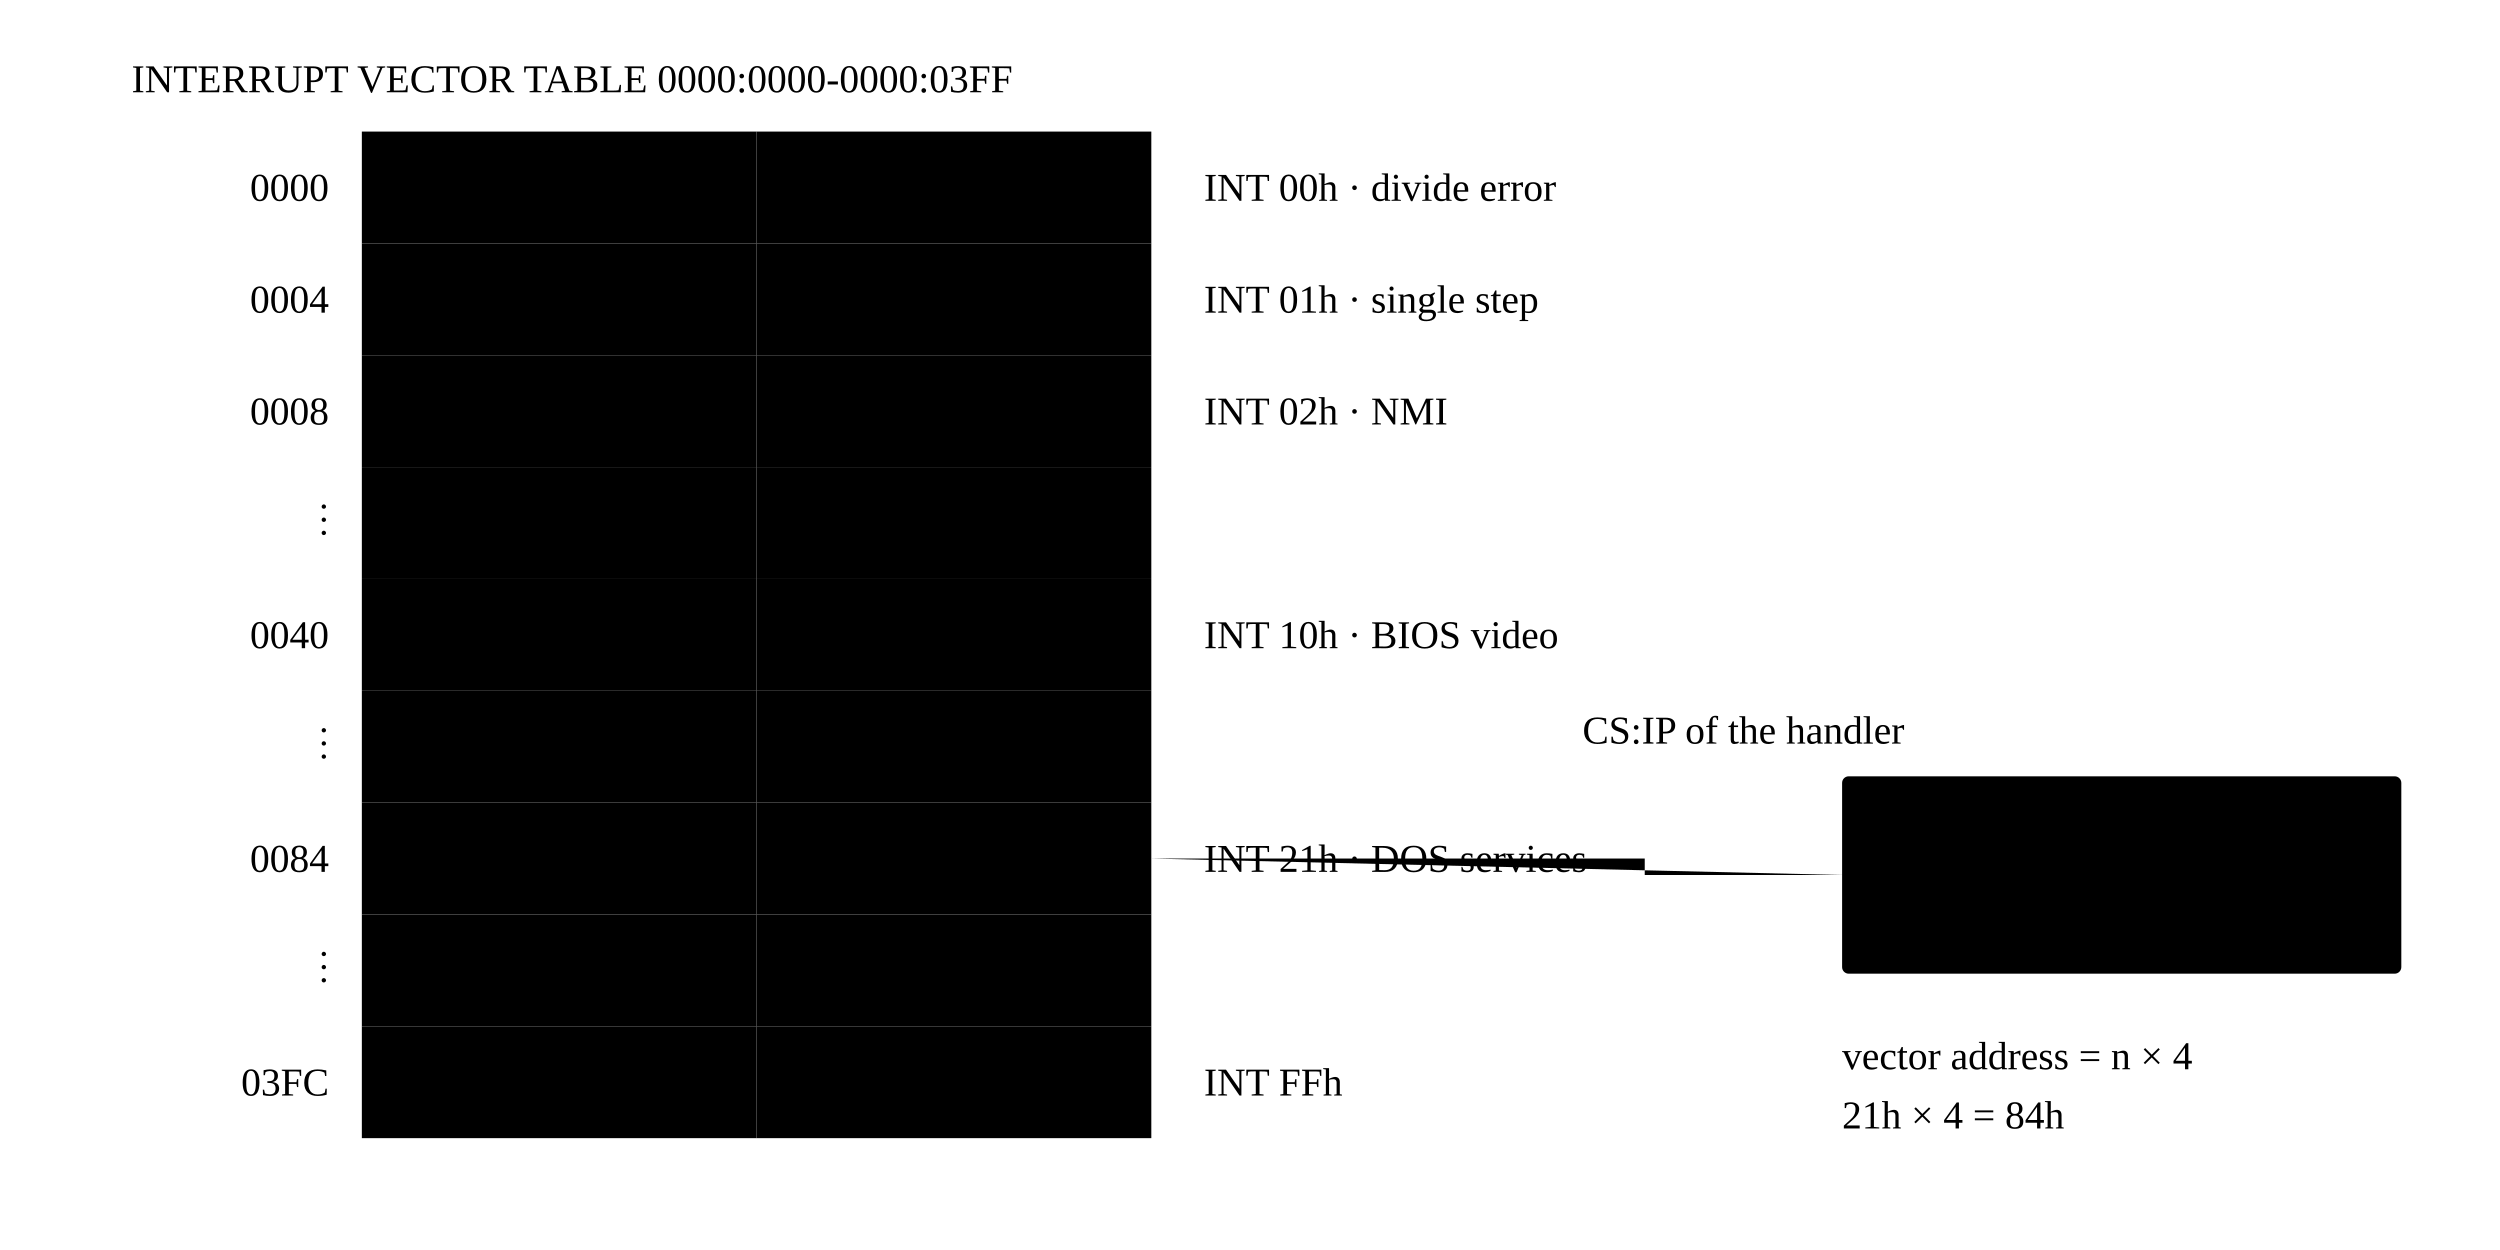
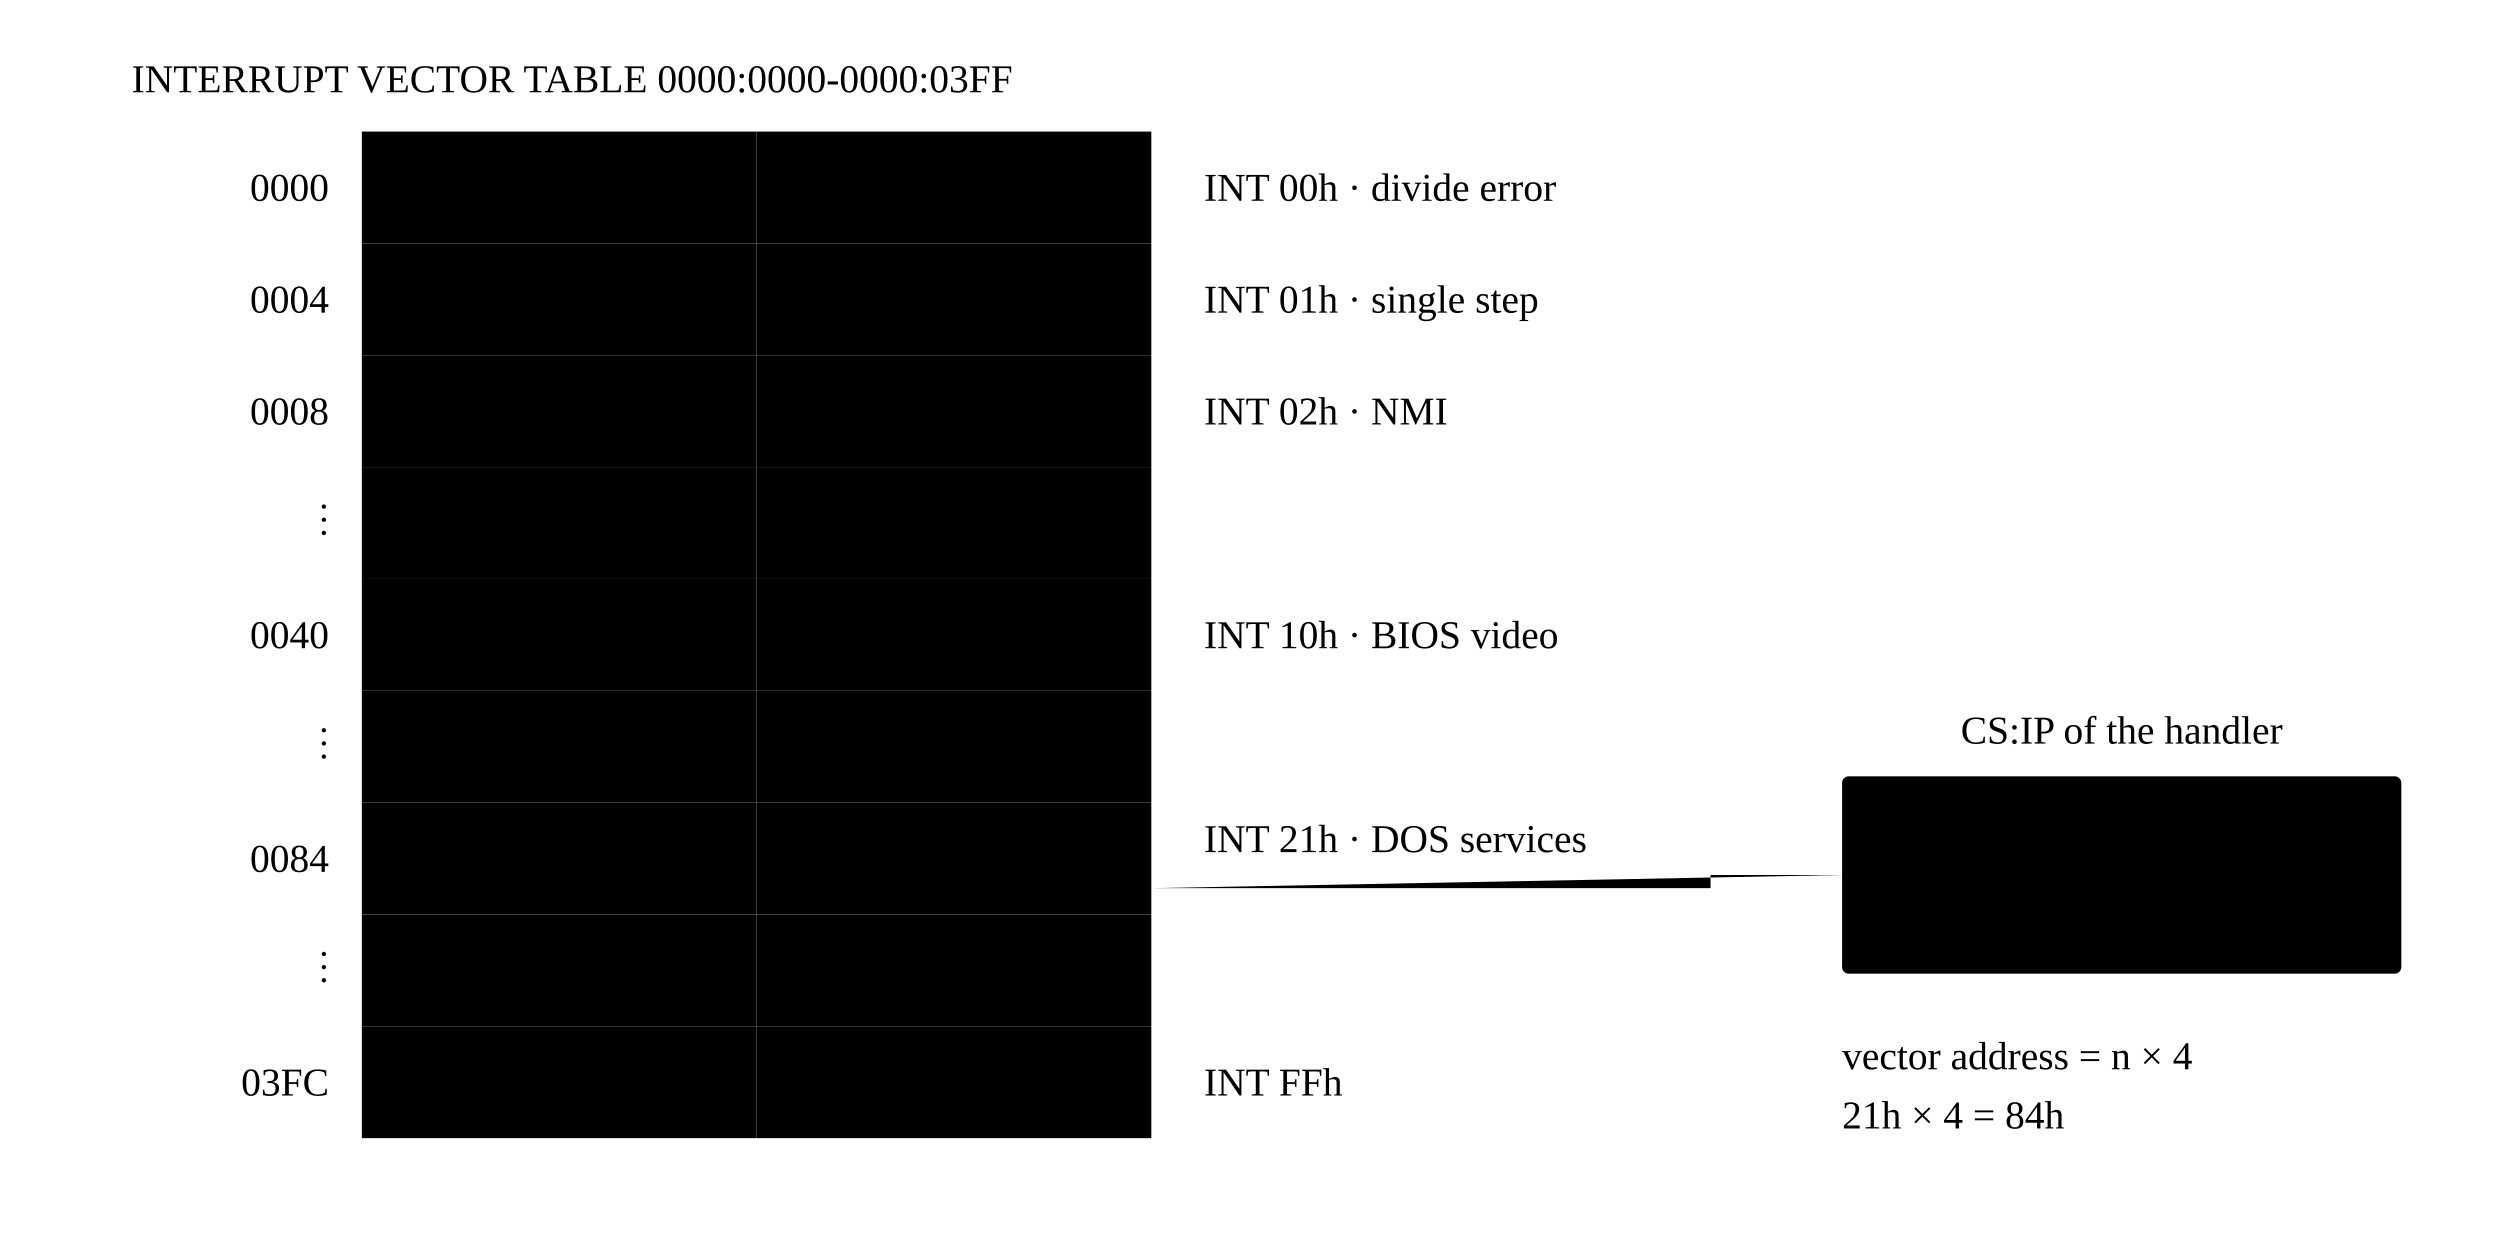
<svg xmlns="http://www.w3.org/2000/svg" viewBox="0 0 760 380" style="min-width:620px">
  <rect class="d-box" x="110" y="40" width="120" height="34" rx="0" />
  <rect class="d-box" x="230" y="40" width="120" height="34" rx="0" />
  <rect class="d-box" x="110" y="74" width="120" height="34" rx="0" />
  <rect class="d-box" x="230" y="74" width="120" height="34" rx="0" />
  <rect class="d-box" x="110" y="108" width="120" height="34" rx="0" />
  <rect class="d-box" x="230" y="108" width="120" height="34" rx="0" />
  <rect class="d-box" x="110" y="142" width="120" height="34" rx="0" />
  <rect class="d-box" x="230" y="142" width="120" height="34" rx="0" />
  <rect class="d-box" x="110" y="176" width="120" height="34" rx="0" />
  <rect class="d-box" x="230" y="176" width="120" height="34" rx="0" />
  <rect class="d-box" x="110" y="210" width="120" height="34" rx="0" />
  <rect class="d-box" x="230" y="210" width="120" height="34" rx="0" />
  <rect class="d-box-a" x="110" y="244" width="120" height="34" rx="0" />
  <rect class="d-box-a" x="230" y="244" width="120" height="34" rx="0" />
  <rect class="d-box" x="110" y="278" width="120" height="34" rx="0" />
  <rect class="d-box" x="230" y="278" width="120" height="34" rx="0" />
  <rect class="d-box" x="110" y="312" width="120" height="34" rx="0" />
  <rect class="d-box" x="230" y="312" width="120" height="34" rx="0" />
  <rect class="d-box-3" x="560" y="236" width="170" height="60" rx="2" />
-   <path class="d-line-acc d-arr-acc" d="M350.0 261.0 L500.0 261.0 L500.0 266.0 L560.0 266.0" />
+   <path class="d-line-acc d-arr-acc" d="M350.0 270.0 L520.0 270.0 L520.0 266.0 L560.0 266.0" />
  <text class="d-caps" x="40" y="24.0" text-anchor="start" dominant-baseline="central">INTERRUPT VECTOR TABLE  0000:0000-0000:03FF</text>
  <text class="d-mono" x="100" y="57.0" text-anchor="end" dominant-baseline="central">0000</text>
  <text class="d-mono" x="170" y="57.0" text-anchor="middle" dominant-baseline="central">IP (offset)</text>
  <text class="d-mono" x="290" y="57.0" text-anchor="middle" dominant-baseline="central">CS (segment)</text>
  <text class="d-small" x="366" y="57.0" text-anchor="start" dominant-baseline="central">INT 00h · divide error</text>
  <text class="d-mono" x="100" y="91.0" text-anchor="end" dominant-baseline="central">0004</text>
  <text class="d-mono" x="170" y="91.0" text-anchor="middle" dominant-baseline="central">IP (offset)</text>
  <text class="d-mono" x="290" y="91.0" text-anchor="middle" dominant-baseline="central">CS (segment)</text>
  <text class="d-small" x="366" y="91.0" text-anchor="start" dominant-baseline="central">INT 01h · single step</text>
  <text class="d-mono" x="100" y="125.0" text-anchor="end" dominant-baseline="central">0008</text>
  <text class="d-mono" x="170" y="125.0" text-anchor="middle" dominant-baseline="central">IP (offset)</text>
  <text class="d-mono" x="290" y="125.0" text-anchor="middle" dominant-baseline="central">CS (segment)</text>
  <text class="d-small" x="366" y="125.0" text-anchor="start" dominant-baseline="central">INT 02h · NMI</text>
  <text class="d-mono" x="100" y="159.0" text-anchor="end" dominant-baseline="central">⋮</text>
  <text class="d-mono" x="100" y="193.0" text-anchor="end" dominant-baseline="central">0040</text>
  <text class="d-mono" x="170" y="193.0" text-anchor="middle" dominant-baseline="central">IP (offset)</text>
  <text class="d-mono" x="290" y="193.0" text-anchor="middle" dominant-baseline="central">CS (segment)</text>
  <text class="d-small" x="366" y="193.0" text-anchor="start" dominant-baseline="central">INT 10h · BIOS video</text>
  <text class="d-mono" x="100" y="227.0" text-anchor="end" dominant-baseline="central">⋮</text>
  <text class="d-mono" x="100" y="261.0" text-anchor="end" dominant-baseline="central">0084</text>
  <text class="d-mono d-on-accent" x="170" y="261.0" text-anchor="middle" dominant-baseline="central">IP (offset)</text>
  <text class="d-mono d-on-accent" x="290" y="261.0" text-anchor="middle" dominant-baseline="central">CS (segment)</text>
-   <text class="d-label d-red" x="366" y="261.0" text-anchor="start" dominant-baseline="central">INT 21h · DOS services</text>
+   <text class="d-label d-red" x="366" y="255.0" text-anchor="start" dominant-baseline="central">INT 21h · DOS services</text>
  <text class="d-mono" x="100" y="295.0" text-anchor="end" dominant-baseline="central">⋮</text>
  <text class="d-mono" x="100" y="329.0" text-anchor="end" dominant-baseline="central">03FC</text>
  <text class="d-mono" x="170" y="329.0" text-anchor="middle" dominant-baseline="central">IP (offset)</text>
  <text class="d-mono" x="290" y="329.0" text-anchor="middle" dominant-baseline="central">CS (segment)</text>
  <text class="d-small" x="366" y="329.0" text-anchor="start" dominant-baseline="central">INT FFh</text>
  <text class="d-title" x="645" y="257.0" text-anchor="middle" dominant-baseline="central">DOS handler</text>
  <text class="d-small" x="645" y="275.0" text-anchor="middle" dominant-baseline="central">interrupt service routine</text>
-   <text class="d-small" x="530" y="222.0" text-anchor="middle" dominant-baseline="central">CS:IP of the handler</text>
+   <text class="d-small" x="645" y="222.0" text-anchor="middle" dominant-baseline="central">CS:IP of the handler</text>
  <text class="d-mono" x="560" y="321.0" text-anchor="start" dominant-baseline="central">vector address = n × 4</text>
  <text class="d-mono" x="560" y="339.0" text-anchor="start" dominant-baseline="central">21h × 4 = 84h</text>
</svg>
